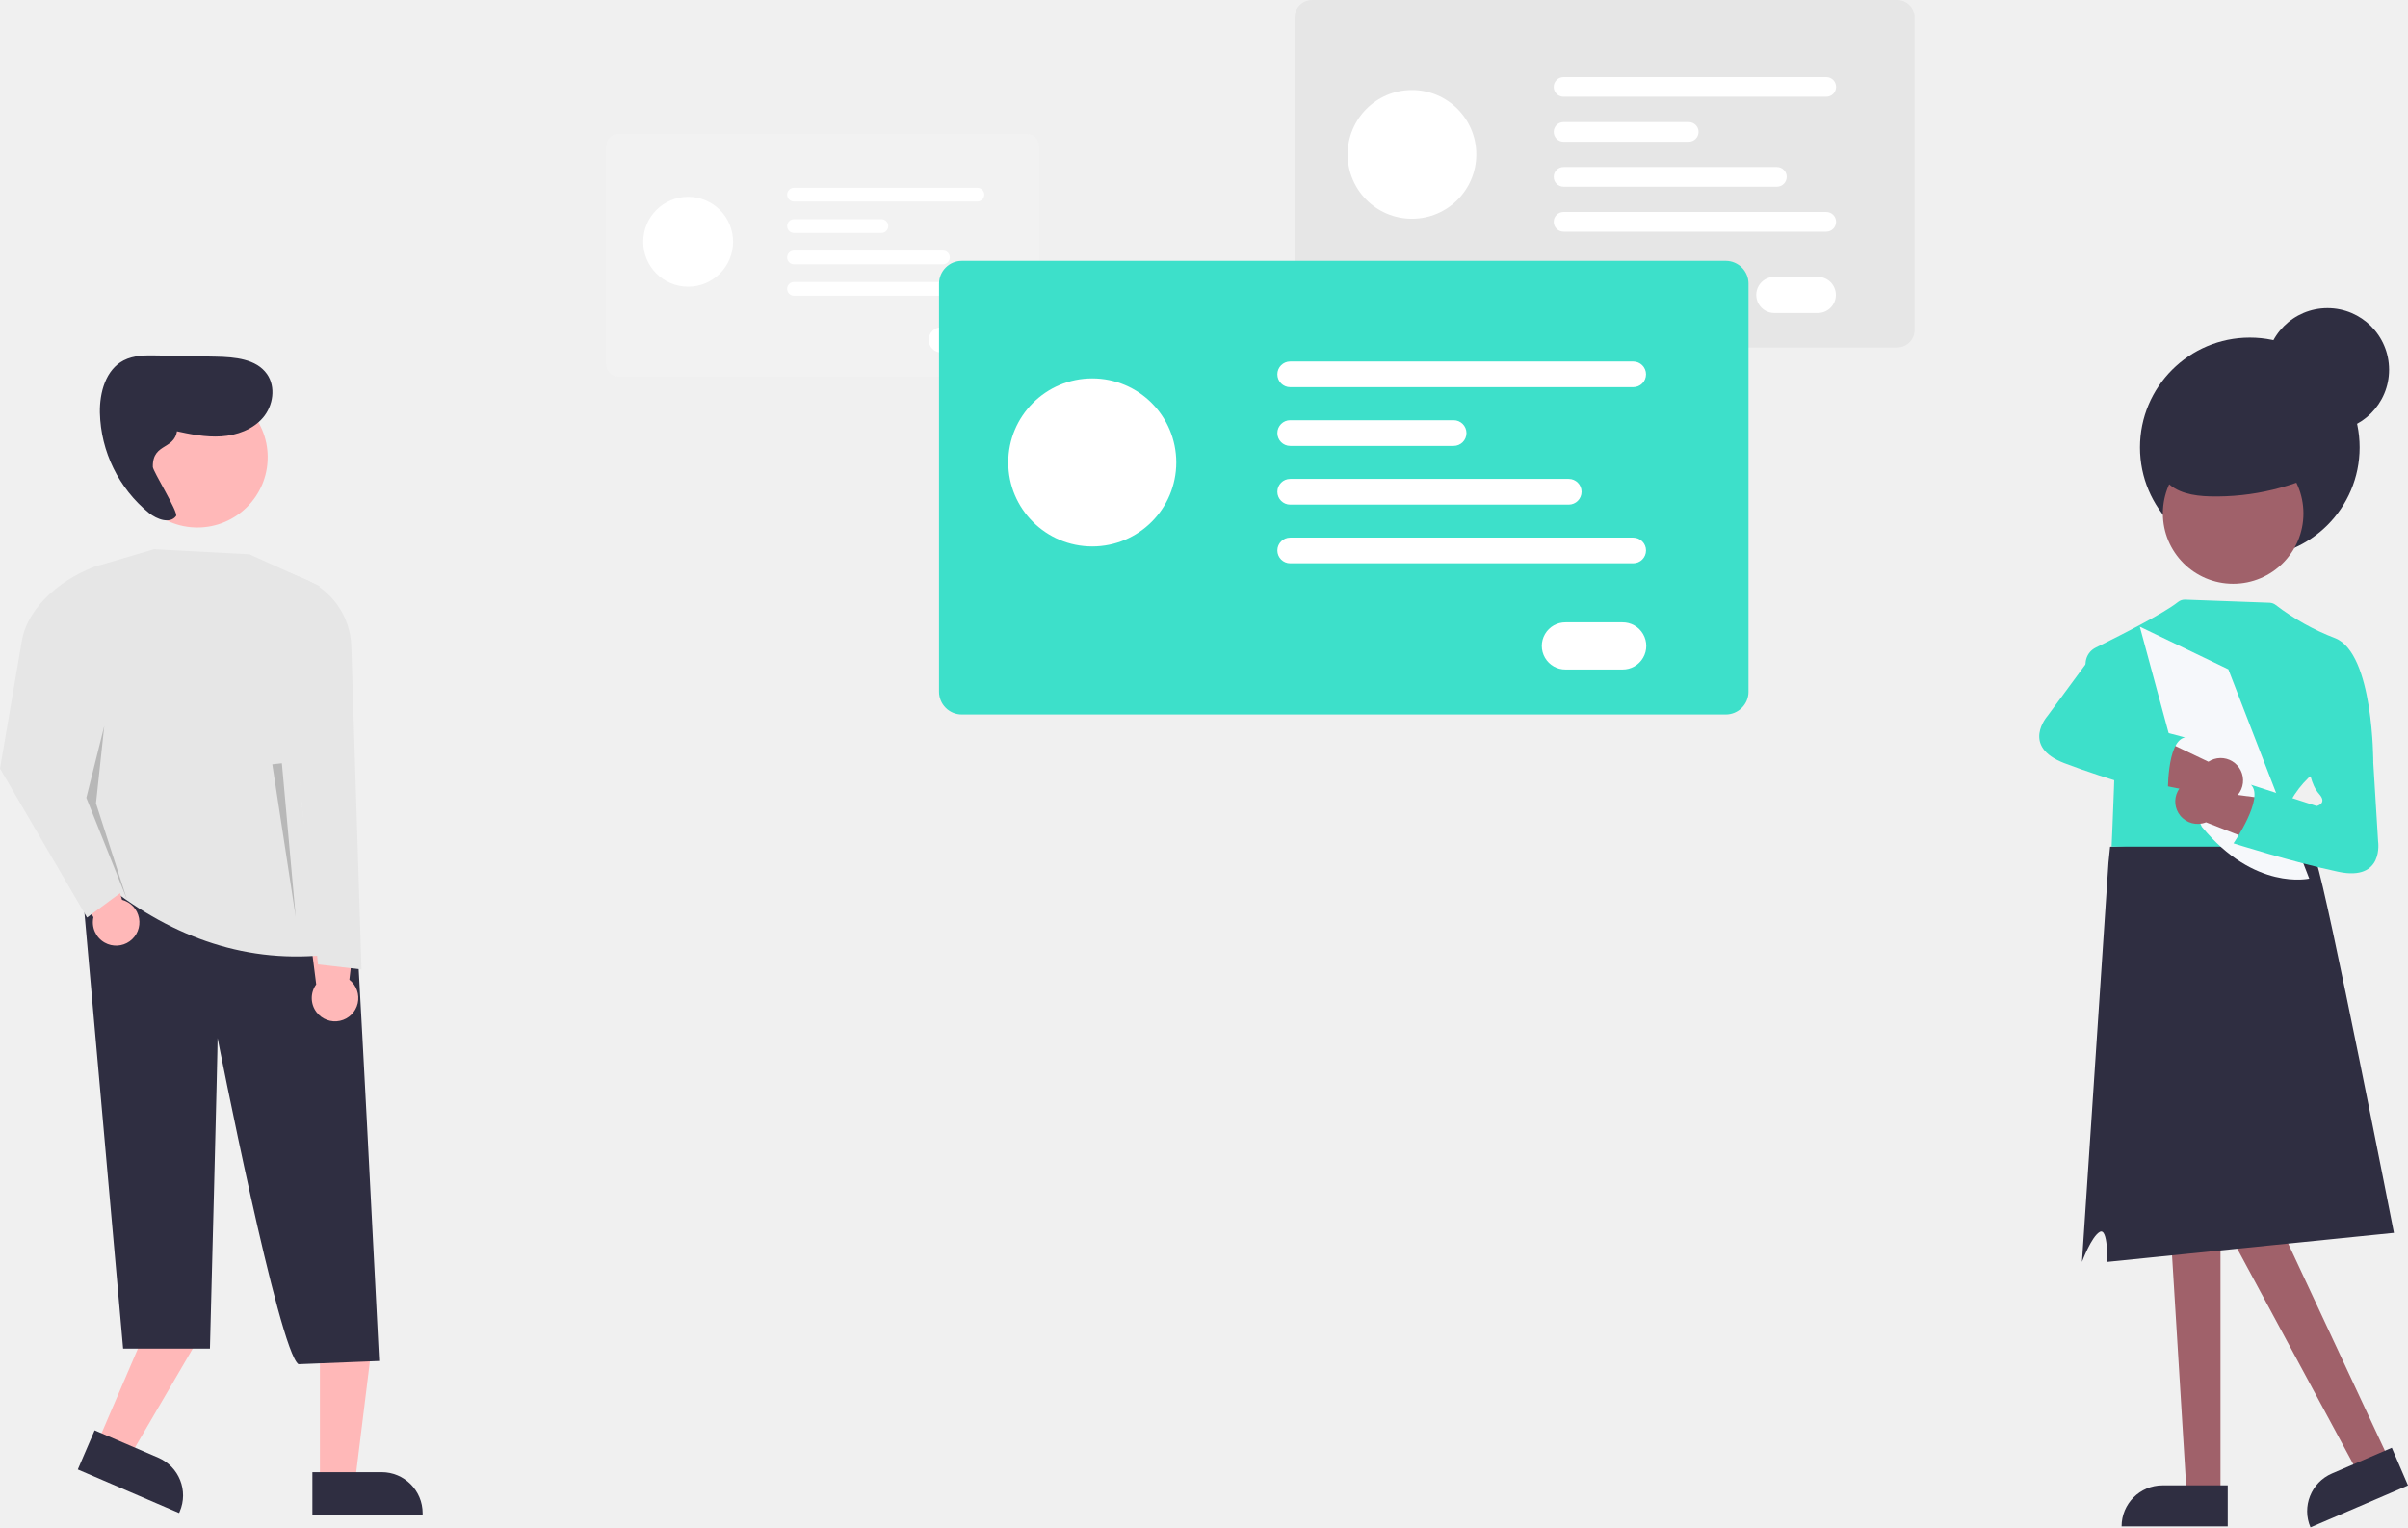
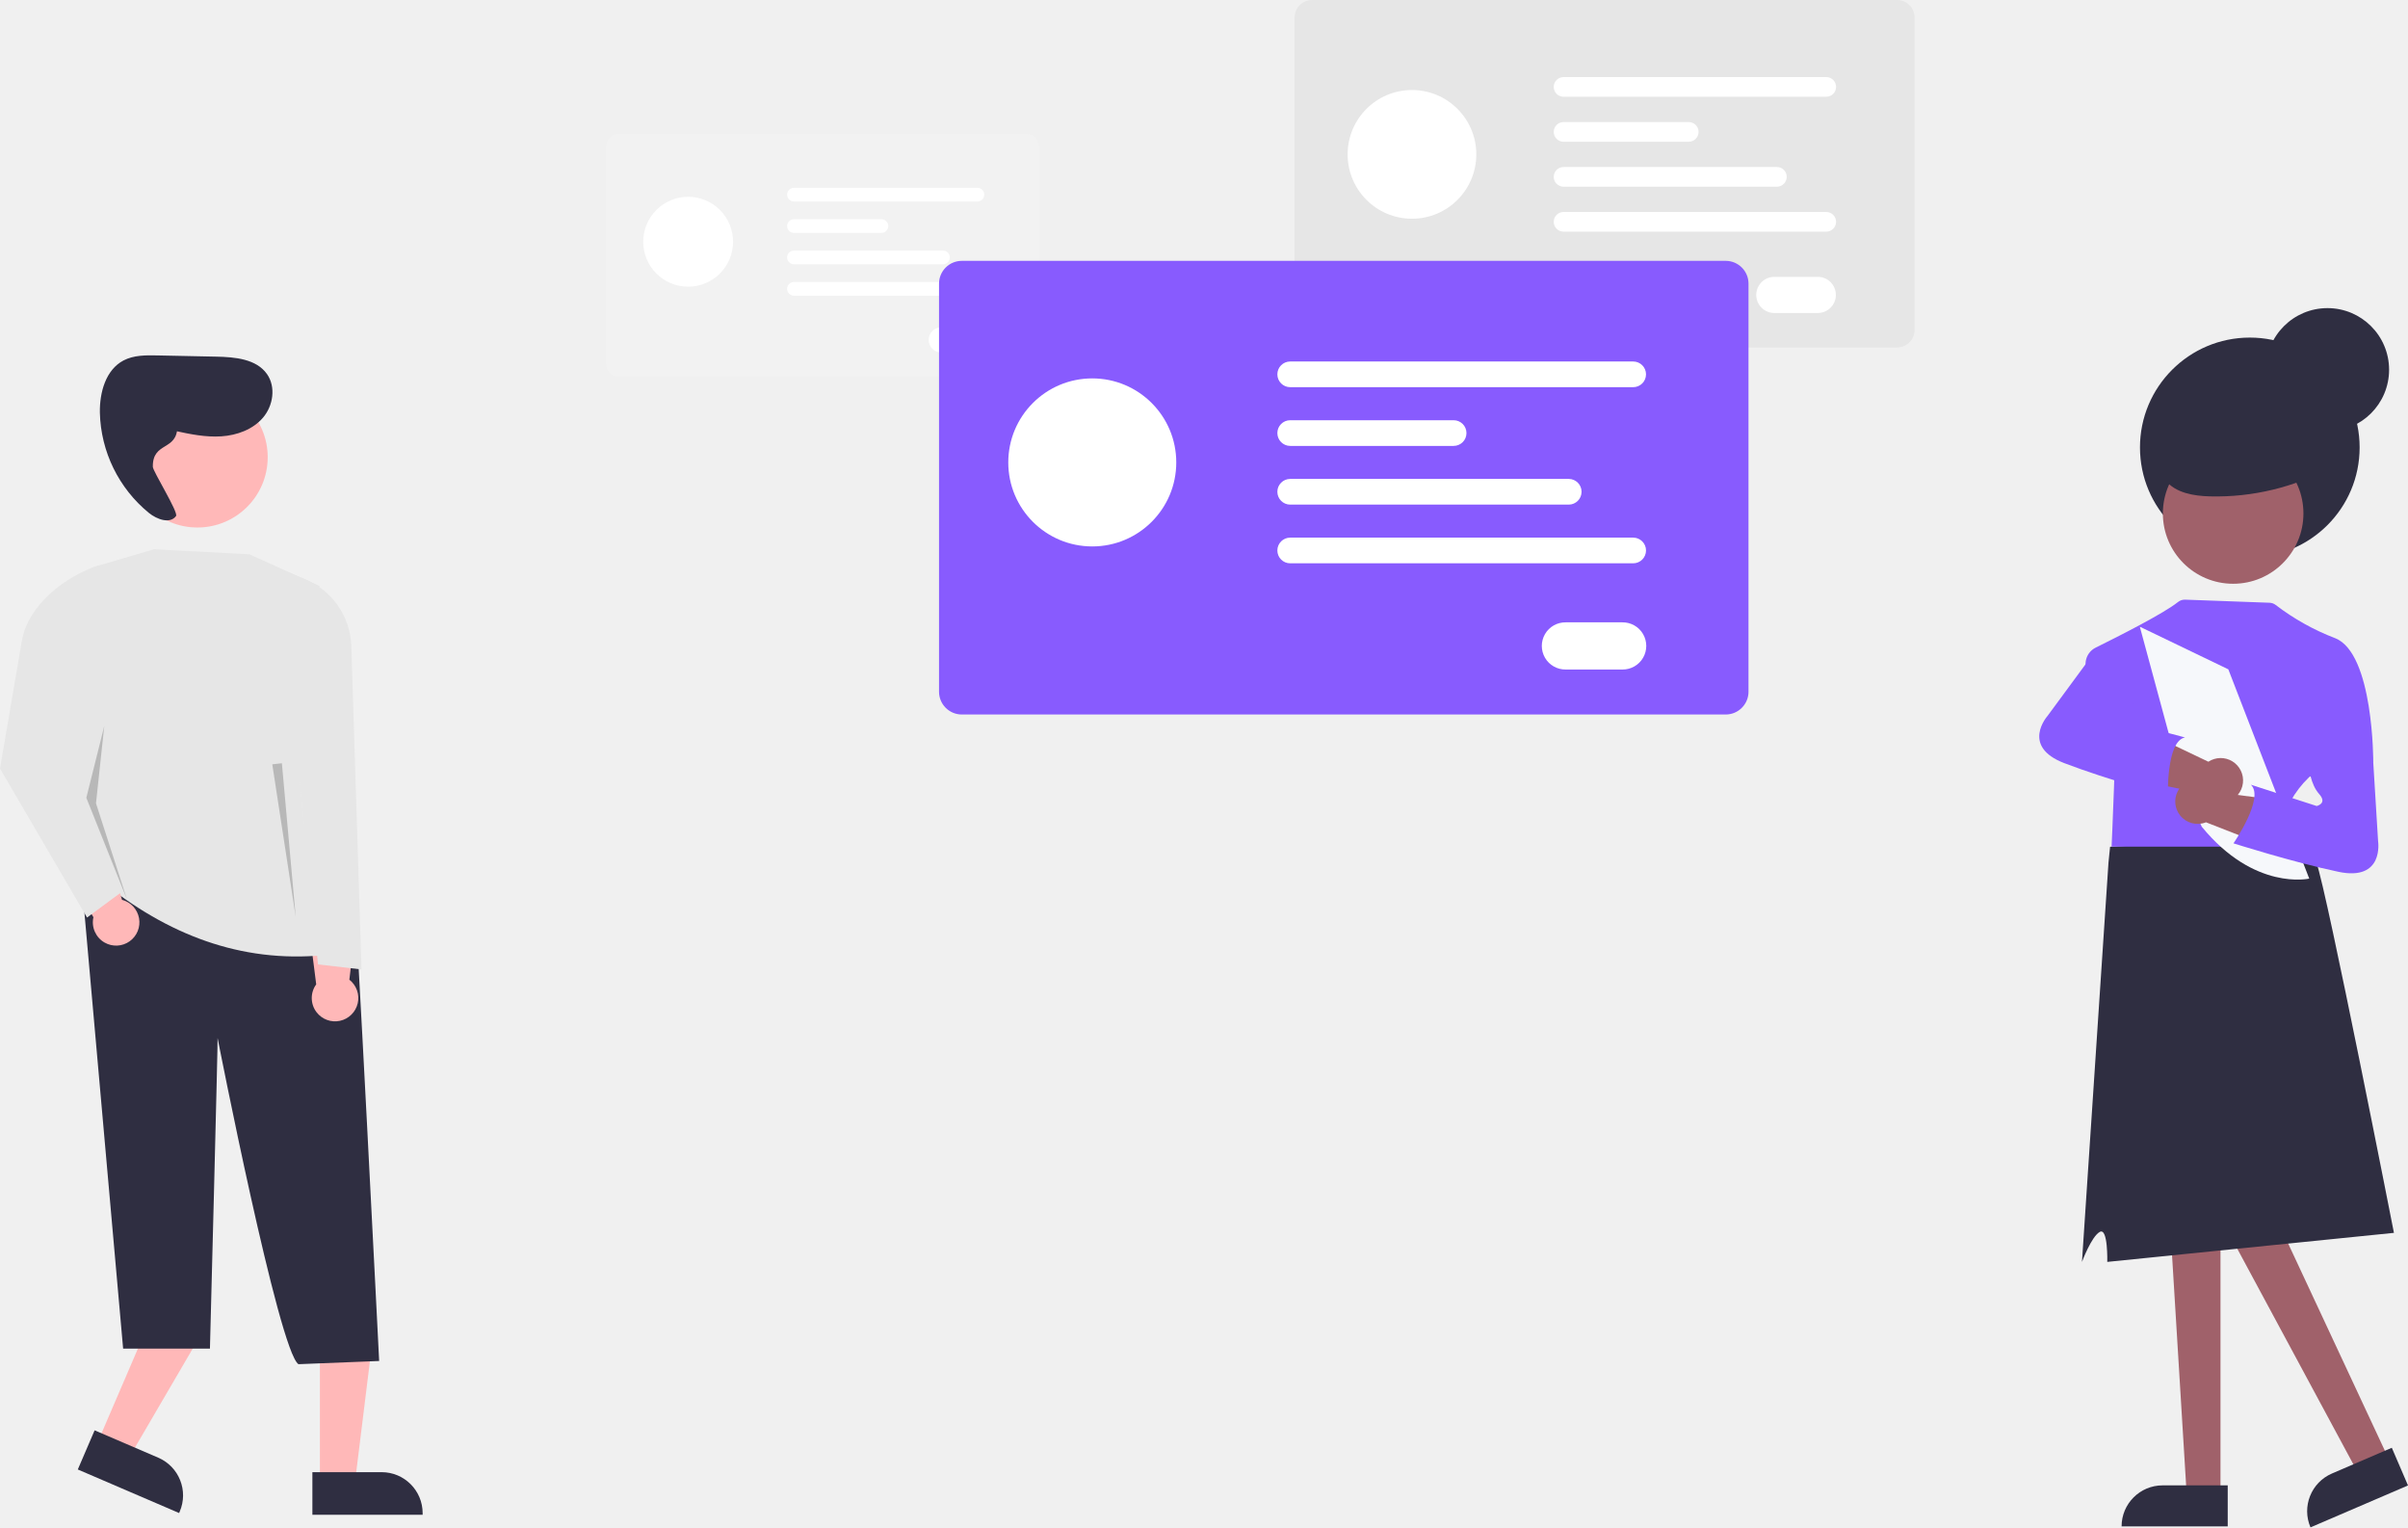
<svg xmlns="http://www.w3.org/2000/svg" data-name="Layer 1" width="898.978" height="570.08" viewBox="0 0 898.978 570.08">
  <defs>
-     <linearGradient id="b3748f69-0e41-4ff3-90ef-d3524a6a40c3-219" x1="278.848" y1="537.968" x2="278.848" y2="538.148" gradientTransform="matrix(1, 0, 0, -1, -88.27, 870.92)" gradientUnits="userSpaceOnUse">
+     <linearGradient id="b3748f69-0e41-4ff3-90ef-d3524a6a40c3-207" x1="278.848" y1="537.968" x2="278.848" y2="538.148" gradientTransform="matrix(1, 0, 0, -1, -88.27, 870.92)" gradientUnits="userSpaceOnUse">
      <stop offset="0" stop-color="gray" stop-opacity="0.25" />
      <stop offset="0.54" stop-color="gray" stop-opacity="0.12" />
      <stop offset="1" stop-color="gray" stop-opacity="0.1" />
    </linearGradient>
  </defs>
  <polygon points="828.975 558.002 816.367 558.002 810.367 460 828.975 460 828.975 558.002" fill="#a0616a" />
  <path d="M807.362,554.399h24.315a0,0,0,0,1,0,0v15.309a0,0,0,0,1,0,0H792.053a0,0,0,0,1,0,0v0A15.309,15.309,0,0,1,807.362,554.399Z" fill="#2f2e41" />
  <polygon points="891.874 544.746 880.291 549.724 830.577 457.415 847.673 450.068 891.874 544.746" fill="#a0616a" />
  <path d="M1023.762,712.53h24.315a0,0,0,0,1,0,0v15.309a0,0,0,0,1,0,0h-39.624a0,0,0,0,1,0,0v0A15.309,15.309,0,0,1,1023.762,712.53Z" transform="translate(-351.3233 299.5617) rotate(-23.2563)" fill="#2f2e41" />
  <path d="M858.767,294.642H640.333a6.518,6.518,0,0,1-6.51-6.51V171.47a6.518,6.518,0,0,1,6.51-6.51H858.767a6.518,6.518,0,0,1,6.51,6.51V288.131A6.518,6.518,0,0,1,858.767,294.642Z" transform="translate(-150.5108 -164.96)" fill="#e6e6e6" />
  <circle cx="527.129" cy="57.618" r="24.019" fill="#fff" />
  <path d="M832.302,201.072H734.236a3.672,3.672,0,0,1,0-7.345h98.066a3.672,3.672,0,0,1,0,7.345Z" transform="translate(-150.5108 -164.96)" fill="#fff" />
  <path d="M780.964,217.86H734.236a3.672,3.672,0,0,1,0-7.345h46.728a3.672,3.672,0,1,1,0,7.345Z" transform="translate(-150.5108 -164.96)" fill="#fff" />
  <path d="M813.874,234.641H734.236a3.672,3.672,0,0,1,0-7.345h79.638a3.672,3.672,0,0,1,0,7.345Z" transform="translate(-150.5108 -164.96)" fill="#fff" />
  <path d="M832.302,251.422H734.236a3.672,3.672,0,0,1,0-7.345h98.066a3.672,3.672,0,0,1,0,7.345Z" transform="translate(-150.5108 -164.96)" fill="#fff" />
  <path d="M829.231,281.782H812.993a6.744,6.744,0,1,1,0-13.487H829.231a6.744,6.744,0,0,1,0,13.487Z" transform="translate(-150.5108 -164.96)" fill="#fff" />
  <path d="M533.883,305.507H381.367a4.551,4.551,0,0,1-4.546-4.546V219.506a4.551,4.551,0,0,1,4.546-4.546H533.883a4.551,4.551,0,0,1,4.546,4.546V300.961A4.551,4.551,0,0,1,533.883,305.507Z" transform="translate(-150.5108 -164.96)" fill="#f2f2f2" />
  <circle cx="256.905" cy="90.231" r="16.77" fill="#fff" />
  <path d="M515.404,240.174h-68.472a2.564,2.564,0,0,1,0-5.128h68.472a2.564,2.564,0,1,1,0,5.128Z" transform="translate(-150.5108 -164.96)" fill="#fff" />
  <path d="M479.559,251.896H446.932a2.564,2.564,0,0,1,0-5.128h32.626a2.564,2.564,0,0,1,0,5.128Z" transform="translate(-150.5108 -164.96)" fill="#fff" />
  <path d="M502.538,263.613h-55.605a2.564,2.564,0,0,1,0-5.128h55.605a2.564,2.564,0,0,1,0,5.128Z" transform="translate(-150.5108 -164.96)" fill="#fff" />
  <path d="M515.404,275.33h-68.472a2.564,2.564,0,0,1,0-5.128h68.472a2.564,2.564,0,1,1,0,5.128Z" transform="translate(-150.5108 -164.96)" fill="#fff" />
  <path d="M513.26,296.528H501.923a4.708,4.708,0,1,1,0-9.417h11.337a4.708,4.708,0,1,1,0,9.417Z" transform="translate(-150.5108 -164.96)" fill="#fff" />
-   <path d="M794.778,431.642H509.577a8.51,8.51,0,0,1-8.5-8.5V270.822a8.51,8.51,0,0,1,8.5-8.5H794.778a8.51,8.51,0,0,1,8.5,8.5V423.142A8.51,8.51,0,0,1,794.778,431.642Z" transform="translate(-150.5108 -164.96)" fill="#3de0ca" />
+   <path d="M794.778,431.642H509.577a8.51,8.51,0,0,1-8.5-8.5V270.822a8.51,8.51,0,0,1,8.5-8.5H794.778a8.51,8.51,0,0,1,8.5,8.5V423.142A8.51,8.51,0,0,1,794.778,431.642Z" transform="translate(-150.5108 -164.96)" fill="#885bfe" />
  <circle cx="407.777" cy="172.592" r="31.36" fill="#fff" />
  <path d="M760.222,309.472h-128.04a4.795,4.795,0,0,1,0-9.59h128.04a4.795,4.795,0,1,1,0,9.59Z" transform="translate(-150.5108 -164.96)" fill="#fff" />
  <path d="M693.193,331.392H632.182a4.795,4.795,0,0,1,0-9.59h61.01a4.795,4.795,0,1,1,0,9.59Z" transform="translate(-150.5108 -164.96)" fill="#fff" />
  <path d="M736.162,353.302h-103.98a4.795,4.795,0,0,1,0-9.59h103.98a4.795,4.795,0,0,1,0,9.59Z" transform="translate(-150.5108 -164.96)" fill="#fff" />
  <path d="M760.222,375.212h-128.04a4.795,4.795,0,0,1,0-9.59h128.04a4.795,4.795,0,1,1,0,9.59Z" transform="translate(-150.5108 -164.96)" fill="#fff" />
  <path d="M756.213,414.852H735.012a8.805,8.805,0,1,1,0-17.609h21.2a8.805,8.805,0,1,1,0,17.609Z" transform="translate(-150.5108 -164.96)" fill="#fff" />
  <path d="M1044.238,625.112s-24.99-127.42-28.93-138.16c-2.17-5.87-3.6-10.14-3.6-10.14l-73.44,4.2-.6,5.94-9.9,149.02s3.5-9.47,6.64-11.21,2.81,11.19,2.81,11.19" transform="translate(-150.5108 -164.96)" fill="#2f2e41" />
-   <path d="M938.83,480.96h64.279c-1.804-6.459,0-12.445,2.579-17.038a37.63,37.63,0,0,1,6.73-8.736l.441-.395,22.459-4.98,1.208-.263s.178-40.805-14.265-46.405a88.309,88.309,0,0,1-22.137-12.364,3.971,3.971,0,0,0-2.323-.851L966.272,388.775a4.02,4.02,0,0,0-2.671.898c-5.212,4.191-21.789,12.605-30.701,17.006a6.786,6.786,0,0,0-3.219,8.802c3.559,8.172,9.606,21.839,10.242,21.839C940.828,437.32,938.83,480.96,938.83,480.96Z" transform="translate(-150.5108 -164.96)" fill="#3de0ca" />
+   <path d="M938.83,480.96h64.279c-1.804-6.459,0-12.445,2.579-17.038a37.63,37.63,0,0,1,6.73-8.736l.441-.395,22.459-4.98,1.208-.263s.178-40.805-14.265-46.405a88.309,88.309,0,0,1-22.137-12.364,3.971,3.971,0,0,0-2.323-.851L966.272,388.775a4.02,4.02,0,0,0-2.671.898c-5.212,4.191-21.789,12.605-30.701,17.006a6.786,6.786,0,0,0-3.219,8.802c3.559,8.172,9.606,21.839,10.242,21.839C940.828,437.32,938.83,480.96,938.83,480.96Z" transform="translate(-150.5108 -164.96)" fill="#885bfe" />
  <path d="M982.41,414.778l30.209,78.115s-20.423,4.709-40.122-19.366l-7.109-15.517-16.017-59.138Z" transform="translate(-150.5108 -164.96)" fill="#f6f8fb" />
  <circle cx="839.918" cy="167" r="41" fill="#2f2e41" />
  <path d="M964.421,469.329a8.37,8.37,0,0,0,9.655,2.547l21.965,8.595,7.318-16.546-24.749-3.196a8.365,8.365,0,1,0-14.189,8.6Z" transform="translate(-150.5108 -164.96)" fill="#a0616a" />
  <circle cx="833.701" cy="191.645" r="26.239" fill="#a0616a" />
  <path d="M1021.111,339.226a90.609,90.609,0,0,1-45.542,11.004c-6.083-.158-12.786-1.264-16.639-5.975-4.347-5.315-3.259-13.62.934-19.057s10.754-8.503,17.298-10.581c6.192-1.967,12.827-3.234,19.177-1.859a23.879,23.879,0,0,1,17.304,31.724" transform="translate(-150.5108 -164.96)" fill="#2f2e41" />
  <circle cx="868.918" cy="138" r="23" fill="#2f2e41" />
-   <path d="M1027.667,438.706l8.852,10.842,1.804,29.429s2.323,14.986-14.807,11.377-39.178-10.627-39.178-10.627,11.732-17.005,6.496-21.877l24.558,7.946s4.151-.906.898-4.515-3.826-10.114-3.826-10.114Z" transform="translate(-150.5108 -164.96)" fill="#3de0ca" />
+   <path d="M1027.667,438.706l8.852,10.842,1.804,29.429s2.323,14.986-14.807,11.377-39.178-10.627-39.178-10.627,11.732-17.005,6.496-21.877l24.558,7.946s4.151-.906.898-4.515-3.826-10.114-3.826-10.114Z" transform="translate(-150.5108 -164.96)" fill="#885bfe" />
  <path d="M982.213,464.186a8.37,8.37,0,0,1-9.492-3.098l-23.114-4.696,2.829-17.87,22.524,10.742a8.365,8.365,0,1,1,7.253,14.922Z" transform="translate(-150.5108 -164.96)" fill="#a0616a" />
-   <path d="M951.707,422.865s-4.011,5.154-8.701,6.421-1.695,4.28-1.695,4.28l24.94,6.648c-7.041,1.252-6.411,21.902-6.411,21.902s-22.328-6.066-38.676-12.328-6.267-17.59-6.267-17.59l17.482-23.743,13.318-4.306Z" transform="translate(-150.5108 -164.96)" fill="#3de0ca" />
+   <path d="M951.707,422.865s-4.011,5.154-8.701,6.421-1.695,4.28-1.695,4.28l24.94,6.648c-7.041,1.252-6.411,21.902-6.411,21.902s-22.328-6.066-38.676-12.328-6.267-17.59-6.267-17.59l17.482-23.743,13.318-4.306Z" transform="translate(-150.5108 -164.96)" fill="#885bfe" />
  <polygon points="36.427 538.404 48.46 543.575 74.133 499.623 56.374 491.99 36.427 538.404" fill="#ffb8b8" />
  <path d="M181.025,706.298h41.163a0,0,0,0,1,0,0v15.904a0,0,0,0,1,0,0H196.334a15.309,15.309,0,0,1-15.309-15.309v-.595A0,0,0,0,1,181.025,706.298Z" transform="translate(-45.69774 1285.108) rotate(-156.7437)" fill="#2f2e41" />
  <polygon points="119.429 553.213 132.527 553.213 138.76 502.695 119.429 502.695 119.429 553.213" fill="#ffb8b8" />
  <path d="M267.134,714.431h41.163a0,0,0,0,1,0,0V730.335a0,0,0,0,1,0,0H282.443a15.309,15.309,0,0,1-15.309-15.309v-.595A0,0,0,0,1,267.134,714.431Z" transform="translate(424.9191 1279.806) rotate(-180)" fill="#2f2e41" />
  <g opacity="0.1">
-     <path d="M190.208,332.752l.74.16A1,1,0,0,0,190.208,332.752Z" transform="translate(-150.5108 -164.96)" fill="url(#b3748f69-0e41-4ff3-90ef-d3524a6a40c3-219)" />
+     <path d="M190.208,332.752l.74.16A1,1,0,0,0,190.208,332.752Z" transform="translate(-150.5108 -164.96)" fill="url(#b3748f69-0e41-4ff3-90ef-d3524a6a40c3-207)" />
  </g>
  <path d="M292.06,672.936l-30.126,1.195c-7.355-4.945-30.189-121.752-30.189-121.752.156.904-2.857,115.935-2.857,115.935H196.476l-15.924-179.379,17.576,7.077s80.481-6.526,84.231-1.882C283.148,495.644,292.06,672.936,292.06,672.936Z" transform="translate(-150.5108 -164.96)" fill="#2f2e41" />
  <circle cx="73.701" cy="170.645" r="26.239" fill="#ffb8b8" />
  <path d="M268.673,542.738a8.695,8.695,0,0,1-.114-10.372l-3.082-24.308,18.526-3.171L280.939,530.629a8.69,8.69,0,1,1-12.266,12.109Z" transform="translate(-150.5108 -164.96)" fill="#ffb8b8" />
  <path d="M228.187,318.005l.578.125A.806.806,0,0,0,228.187,318.005Z" transform="translate(-150.5108 -164.96)" fill="#e1e7ef" />
  <path d="M215.787,325.77c5.713,1.248,11.526,2.438,17.36,2.05s11.785-2.548,15.574-7.002,4.837-11.447,1.474-16.231c-3.999-5.688-12.017-6.37-18.968-6.514l-21.904-.454c-4.328-.09-8.869-.132-12.702,1.88-6.659,3.495-8.958,11.984-8.825,19.503a49.883,49.883,0,0,0,18.329,37.425c2.964,2.386,7.845,4.2,10.105,1.138.985-1.335-8.635-16.699-8.662-18.358-.161-9.643,9.31-5.715,9.148-15.359" transform="translate(-150.5108 -164.96)" fill="#2f2e41" />
  <path d="M190.5,495.552c24.969,19.527,52.53,29.37,83.728,25.618-13.176-46.264-17.085-92.178-4.374-137.464l-26.243-11.872L207.996,369.96l-21.44,6.306a14.336,14.336,0,0,0-10.284,14.035C177.029,428.922,180.577,465.065,190.5,495.552Z" transform="translate(-150.5108 -164.96)" fill="#e6e6e6" />
  <path d="M269.23,524.919l16.246,1.875L281.672,406.159a28.08,28.08,0,0,0-17.266-25.035l-5.798-2.416,1.562,56.548Z" transform="translate(-150.5108 -164.96)" fill="#e6e6e6" />
  <path d="M189.598,516.782a8.695,8.695,0,0,1-4.21-9.48l-12.45-21.104,15.758-10.244,7.374,24.853a8.69,8.69,0,1,1-6.472,15.975Z" transform="translate(-150.5108 -164.96)" fill="#ffb8b8" />
  <path d="M183.002,507.424l15.21-11.218-16.46-48.766,5.936-71.544h0c-12.895,4.053-26.74,14.939-29.02,28.262l-8.157,47.656Z" transform="translate(-150.5108 -164.96)" fill="#e6e6e6" />
  <polygon points="38.925 270.993 32.23 297.771 47.422 335.77 35.835 299.831 38.925 270.993" opacity="0.2" />
  <polygon points="105.236 284.875 110.404 342.256 101.653 285.275 105.236 284.875" opacity="0.2" />
</svg>
